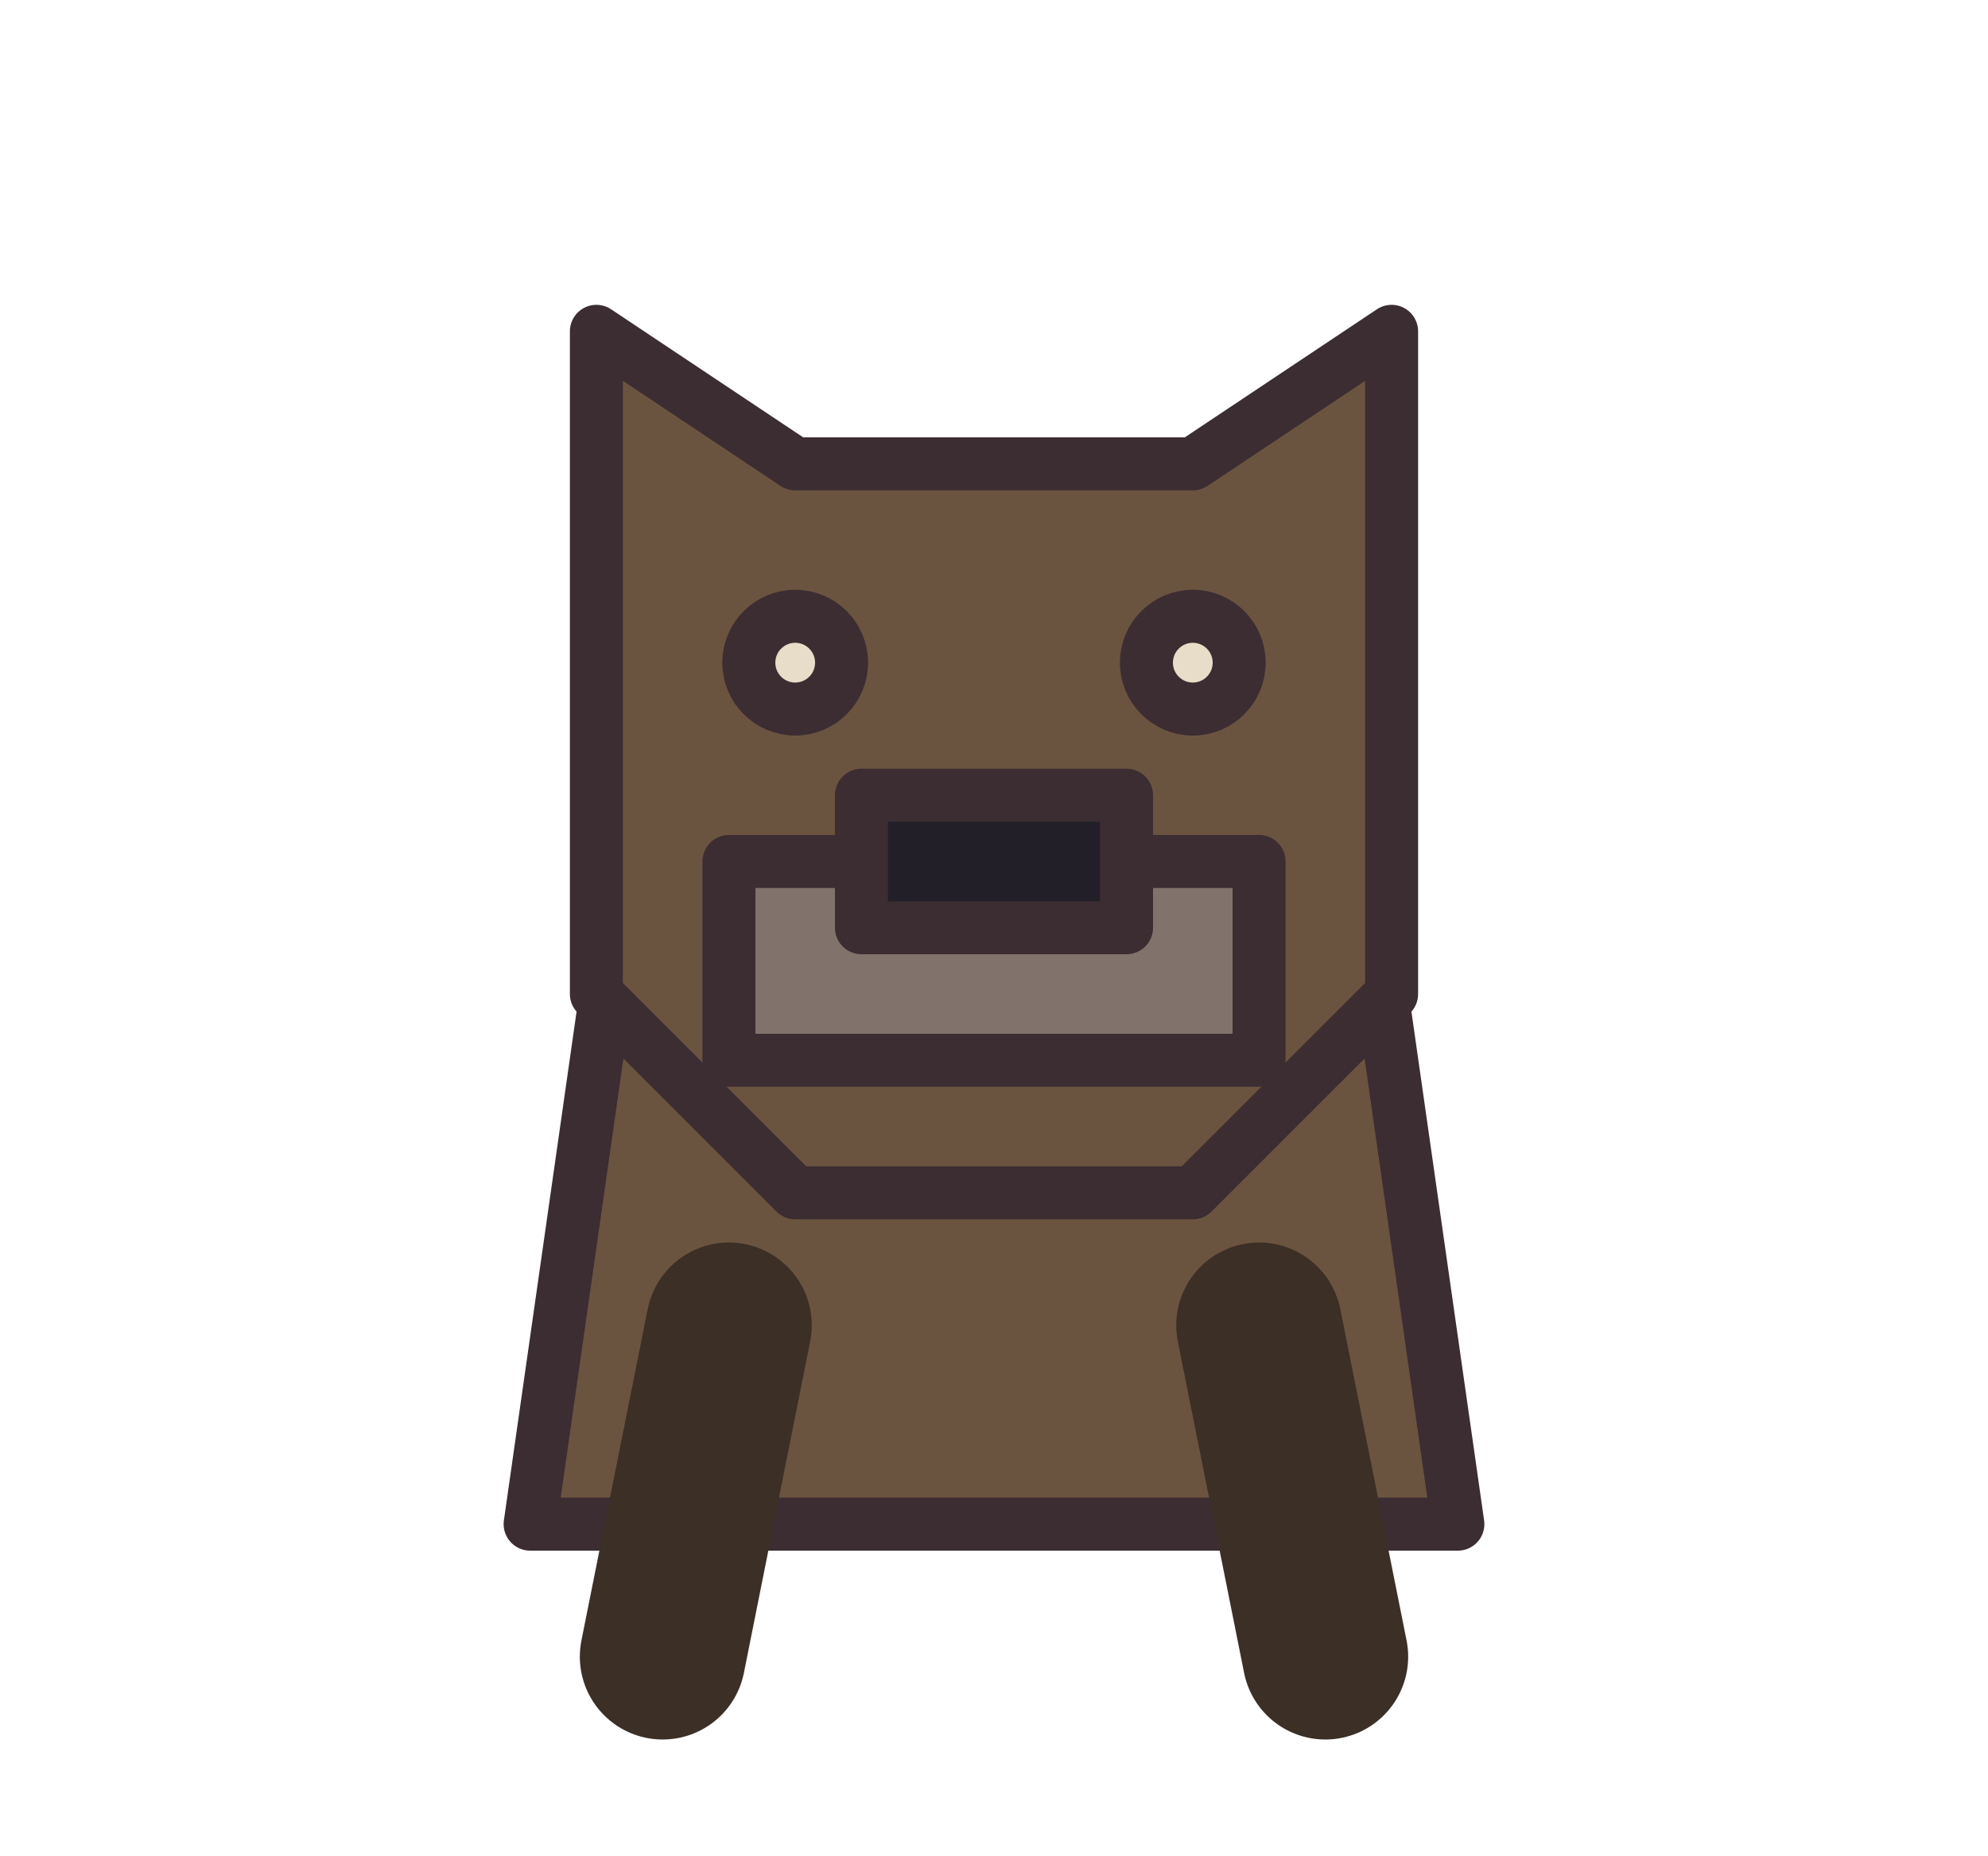
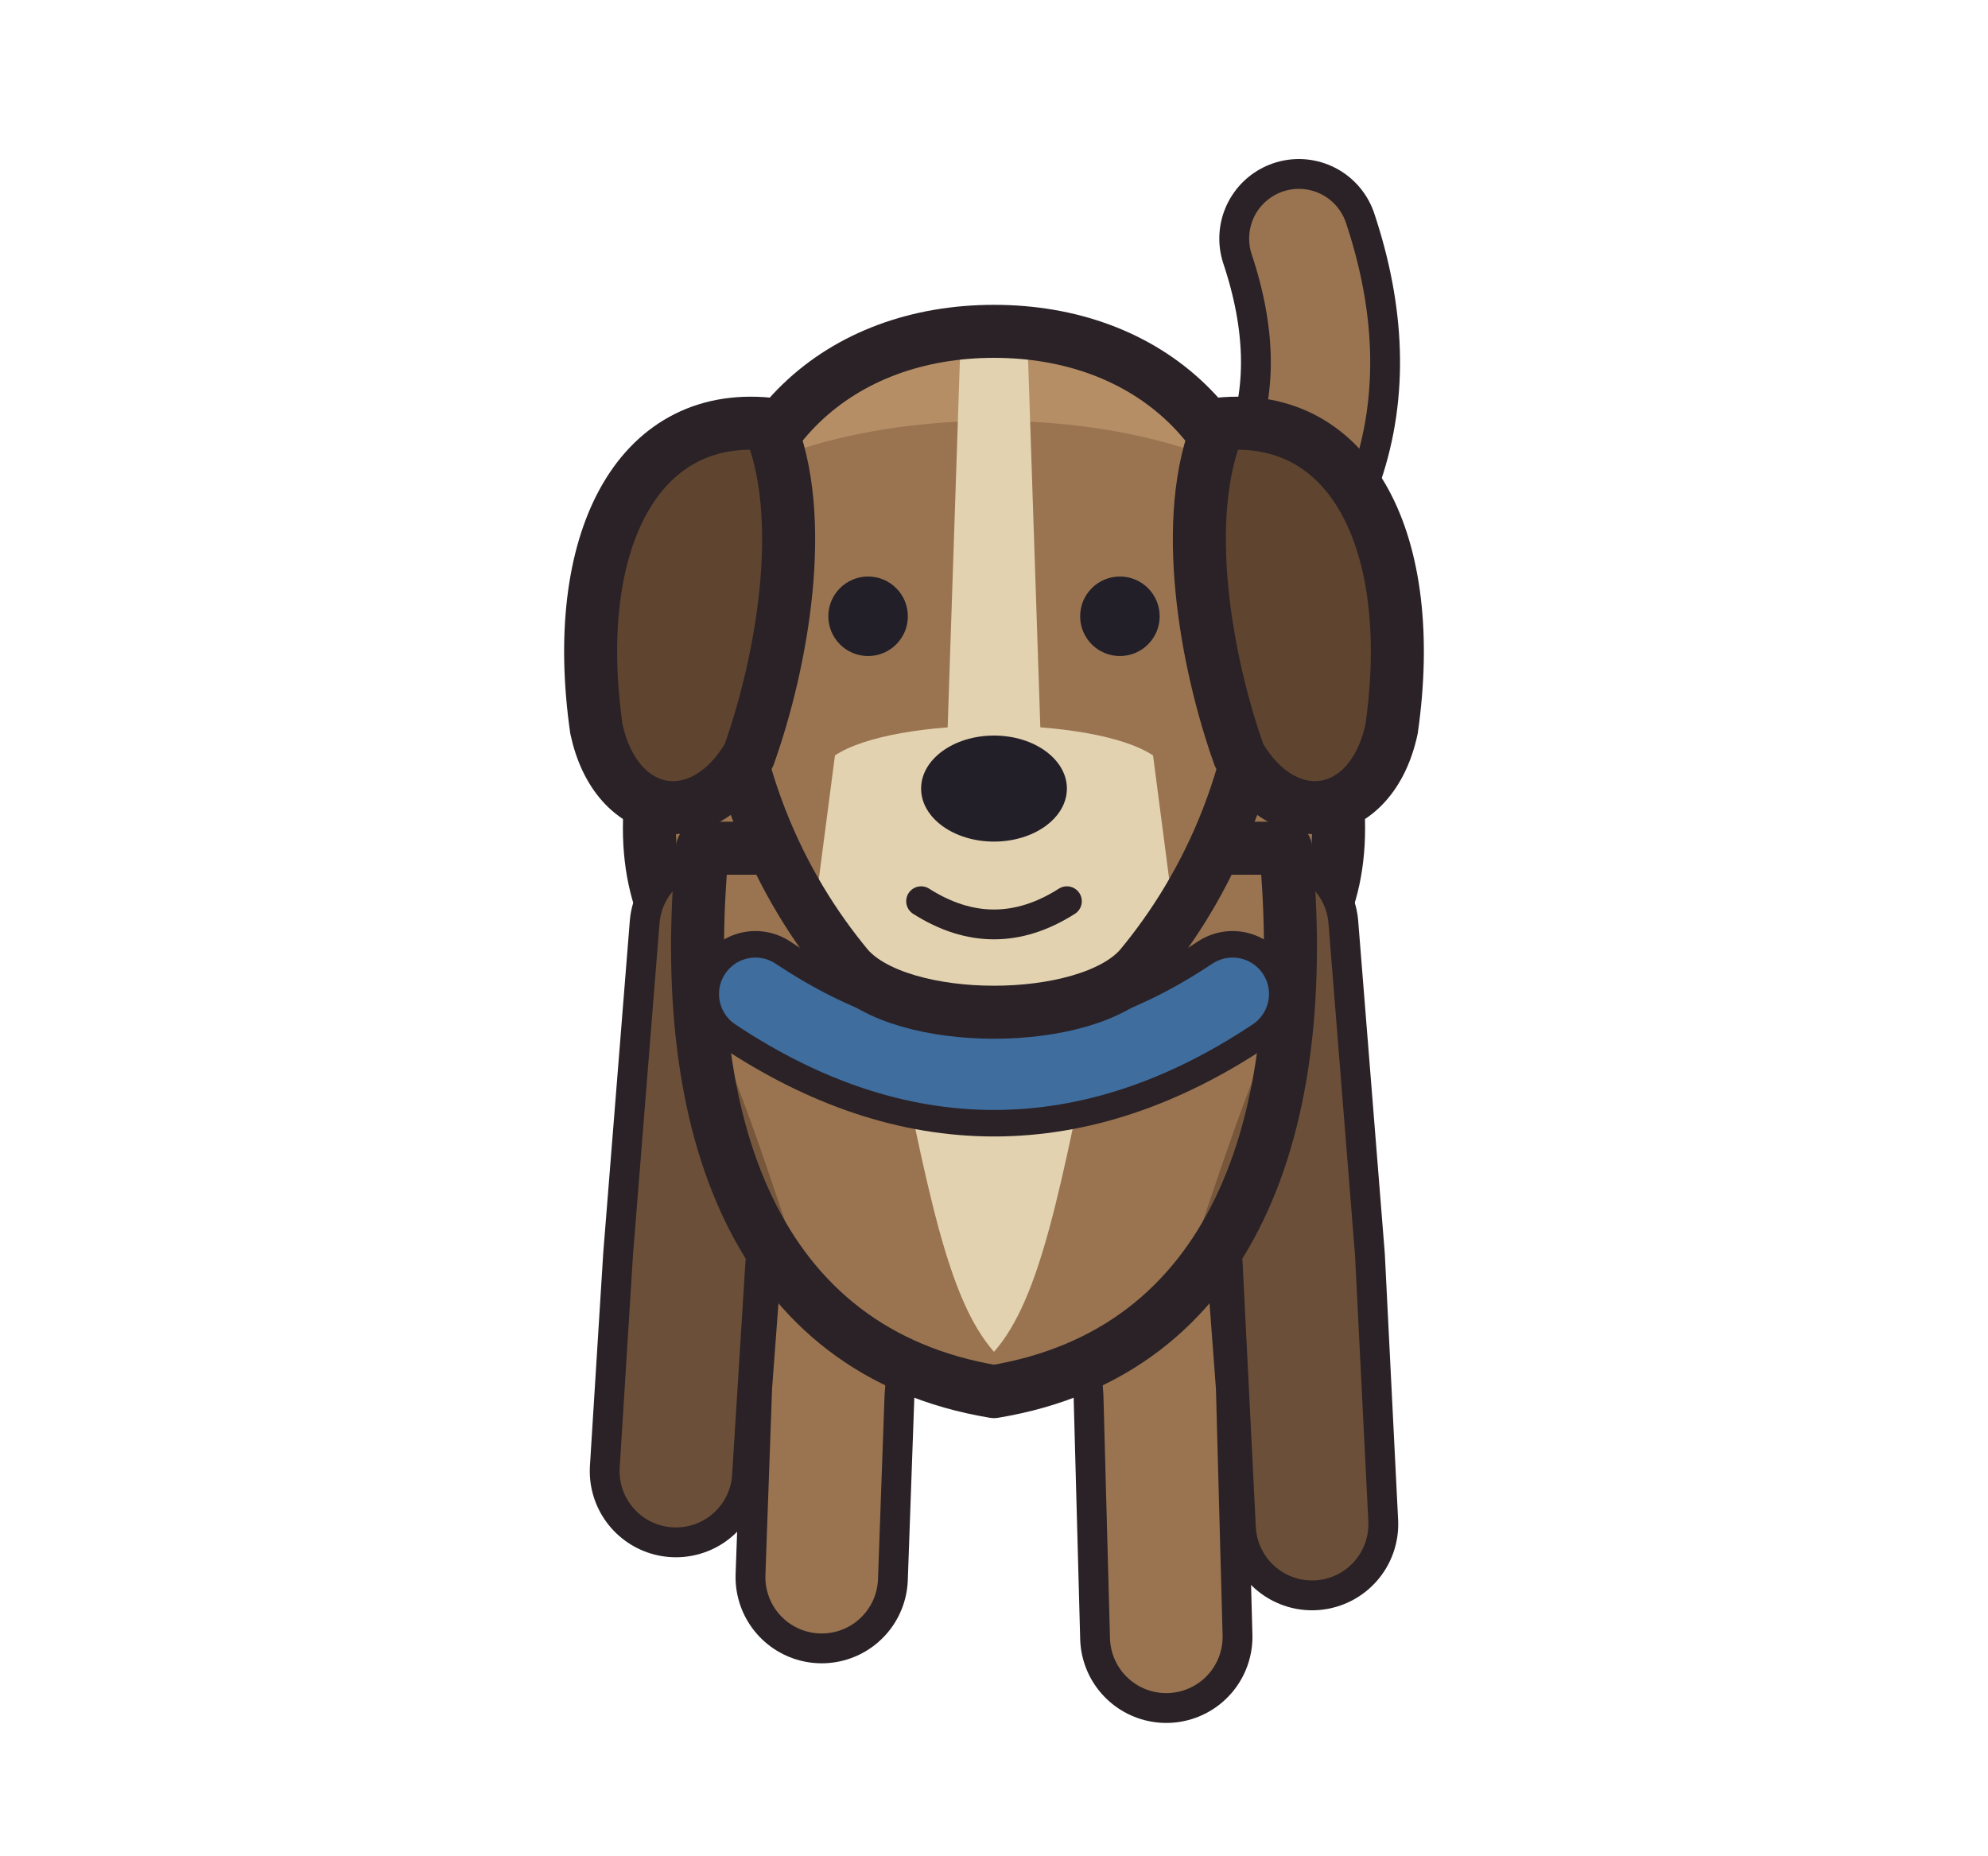
- <svg xmlns="http://www.w3.org/2000/svg" width="30" height="28" viewBox="0 0 30 28" shape-rendering="geometricPrecision" stroke="#3b2d32" stroke-width="0.8" stroke-linejoin="round" stroke-linecap="round">
-   <path d="M10 9 L20 9 L22 23 L8 23 Z" fill="#6b543f" />
-   <path d="M11 20 L10 25 M19 20 L20 25" fill="none" stroke="#3b2f26" stroke-width="2.5" />
-   <path d="M9 5 L12 7 L18 7 L21 5 L21 15 L18 18 L12 18 L9 15 Z" fill="#6b543f" />
-   <path d="M11 13 L19 13 L19 16 L11 16 Z" fill="#81736b" />
-   <path d="M13 12 L17 12 L17 14 L13 14 Z" fill="#221f28" />
-   <circle cx="12" cy="10" r="0.7" fill="#e8ddc8" />
-   <circle cx="18" cy="10" r="0.7" fill="#e8ddc8" />
+ <svg xmlns="http://www.w3.org/2000/svg" width="30" height="28" viewBox="0 0 30 28" shape-rendering="geometricPrecision" stroke="#2a2226" stroke-width="0.8" stroke-linejoin="round" stroke-linecap="round">
+   <path d="M17.6 9.5 Q20.8 7.2 19.6 3.6" fill="none" stroke-width="2.40" />
+   <path d="M17.6 9.5 Q20.8 7.2 19.6 3.6" fill="none" stroke="#9a7450" stroke-width="1.50" />
+   <clipPath id="dog-back">
+     <path d="M9.8 12.5 C9.8 9.4 12 7.8 15 7.8 C18 7.8 20.2 9.4 20.2 12.5 C20.2 15 18 16 15 16 C12 16 9.8 15 9.8 12.5 Z" />
+   </clipPath>
+   <path d="M9.8 12.5 C9.8 9.4 12 7.8 15 7.8 C18 7.8 20.2 9.4 20.2 12.5 C20.2 15 18 16 15 16 C12 16 9.8 15 9.8 12.5 Z" fill="#9a7450" stroke="none" />
+   <g clip-path="url(#dog-back)" stroke="none">
+     <path d="M8 11 C11 8.8 19 8.8 22 11 L22 6 L8 6 Z" fill="#b58e66" />
+   </g>
+   <path d="M9.8 12.5 C9.8 9.4 12 7.8 15 7.8 C18 7.8 20.2 9.4 20.2 12.5 C20.2 15 18 16 15 16 C12 16 9.8 15 9.8 12.5 Z" fill="none" />
+   <path d="M10.8 14 L10.4 19 L10.2 22.2" fill="none" stroke-width="2.60" />
+   <path d="M10.8 14 L10.4 19 L10.2 22.2" fill="none" stroke="#6c4f38" stroke-width="1.70" />
+   <path d="M19.2 14 L19.6 19 L19.8 23" fill="none" stroke-width="2.60" />
+   <path d="M19.2 14 L19.6 19 L19.8 23" fill="none" stroke="#6c4f38" stroke-width="1.70" />
+   <path d="M12.8 17 L12.5 21 L12.4 23.8" fill="none" stroke-width="2.60" />
+   <path d="M12.8 17 L12.5 21 L12.4 23.8" fill="none" stroke="#9a7450" stroke-width="1.70" />
+   <path d="M17.2 17 L17.5 21 L17.6 24.7" fill="none" stroke-width="2.60" />
+   <path d="M17.2 17 L17.5 21 L17.6 24.7" fill="none" stroke="#9a7450" stroke-width="1.70" />
+   <clipPath id="dog-chest">
+     <path d="M10.6 12.8 C10.2 17 11.4 20.4 15 21 C18.6 20.4 19.8 17 19.4 12.8 Z" />
+   </clipPath>
+   <path d="M10.6 12.8 C10.2 17 11.4 20.4 15 21 C18.6 20.4 19.8 17 19.4 12.8 Z" fill="#9a7450" stroke="none" />
+   <g clip-path="url(#dog-chest)" stroke="none">
+     <path d="M8 13 C10.8 13 11.4 18 13 21.5 L8 22 Z" fill="#76573c" />
+     <path d="M22 13 C19.2 13 18.6 18 17 21.5 L22 22 Z" fill="#76573c" />
+     <path d="M13.4 15 C14 18 14.3 19.6 15 20.4 C15.7 19.6 16 18 16.6 15 Z" fill="#e3d2b0" />
+   </g>
+   <path d="M10.6 12.8 C10.2 17 11.4 20.4 15 21 C18.6 20.4 19.8 17 19.4 12.8 Z" fill="none" />
+   <path d="M11.4 15 Q15 17.4 18.6 15" fill="none" stroke-width="1.90" />
+   <path d="M11.4 15 Q15 17.4 18.6 15" fill="none" stroke="#3f6d9e" stroke-width="1.10" />
+   <clipPath id="dog-head">
+     <path d="M10.9 9.2 C10.9 6.5 12.7 5 15 5 C17.3 5 19.1 6.5 19.1 9.2 C19.1 11.6 18.2 13.4 17.2 14.6 C16.4 15.5 13.6 15.5 12.8 14.6 C11.8 13.4 10.9 11.6 10.9 9.2 Z" />
+   </clipPath>
+   <path d="M10.9 9.2 C10.9 6.5 12.7 5 15 5 C17.3 5 19.1 6.5 19.1 9.2 C19.1 11.6 18.2 13.4 17.2 14.6 C16.4 15.5 13.6 15.5 12.8 14.6 C11.8 13.4 10.9 11.6 10.9 9.2 Z" fill="#9a7450" stroke="none" />
+   <g clip-path="url(#dog-head)" stroke="none">
+     <path d="M10 8 C12 5.8 18 5.8 20 8 L20 4 L10 4 Z" fill="#b58e66" />
+     <path d="M12.6 11.4 C13.5 10.8 16.5 10.8 17.4 11.4 L18 16 L12 16 Z" fill="#e3d2b0" />
+     <path d="M14.5 5 L15.5 5 L15.7 11 L14.3 11 Z" fill="#e3d2b0" />
+   </g>
+   <path d="M10.9 9.2 C10.9 6.5 12.7 5 15 5 C17.3 5 19.1 6.5 19.1 9.2 C19.1 11.6 18.2 13.4 17.2 14.6 C16.4 15.5 13.6 15.5 12.8 14.6 C11.8 13.4 10.9 11.6 10.9 9.2 Z" fill="none" />
+   <path d="M11.6 6.4 C9.6 6.2 8.6 8.2 9 11 C9.3 12.4 10.6 12.6 11.3 11.4 C11.8 10 12.2 7.8 11.6 6.4 Z" fill="#5f4430" />
+   <path d="M18.4 6.4 C20.4 6.2 21.4 8.2 21 11 C20.7 12.4 19.4 12.6 18.7 11.4 C18.2 10 17.8 7.8 18.4 6.4 Z" fill="#5f4430" />
+   <circle cx="13.1" cy="9.3" r="0.6" fill="#221f28" stroke="none" />
+   <circle cx="16.9" cy="9.3" r="0.6" fill="#221f28" stroke="none" />
+   <ellipse cx="15" cy="11.9" rx="1.1" ry="0.8" fill="#221f28" stroke="none" />
+   <path d="M13.9 13.6 Q15 14.3 16.1 13.6" fill="none" stroke-width="0.45" />
</svg>
